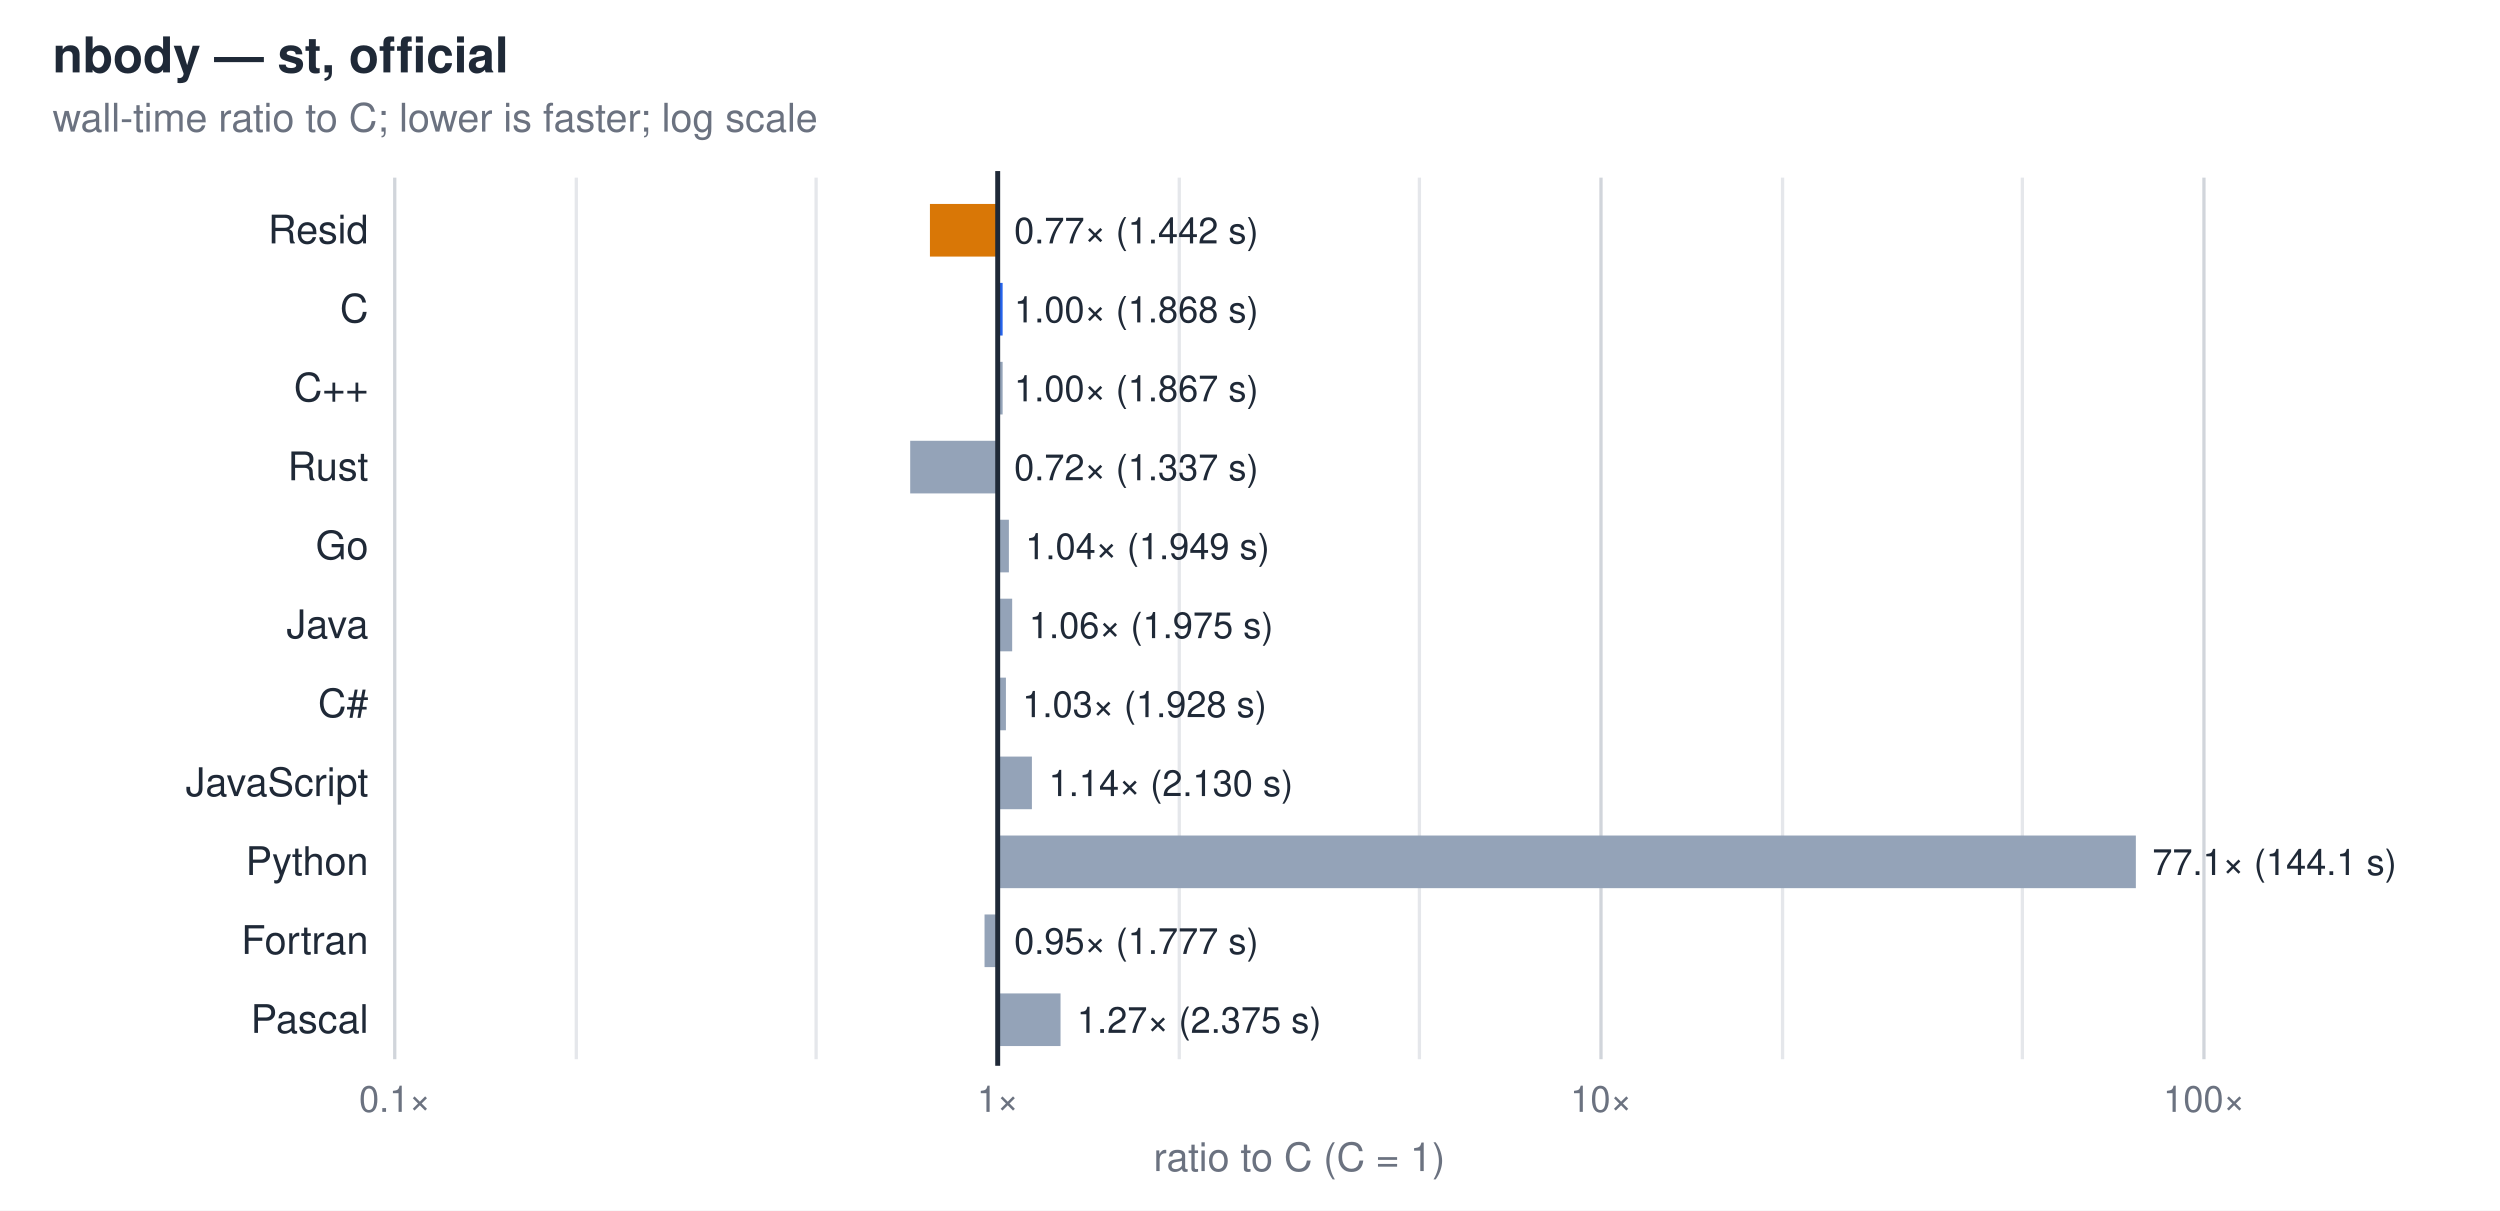
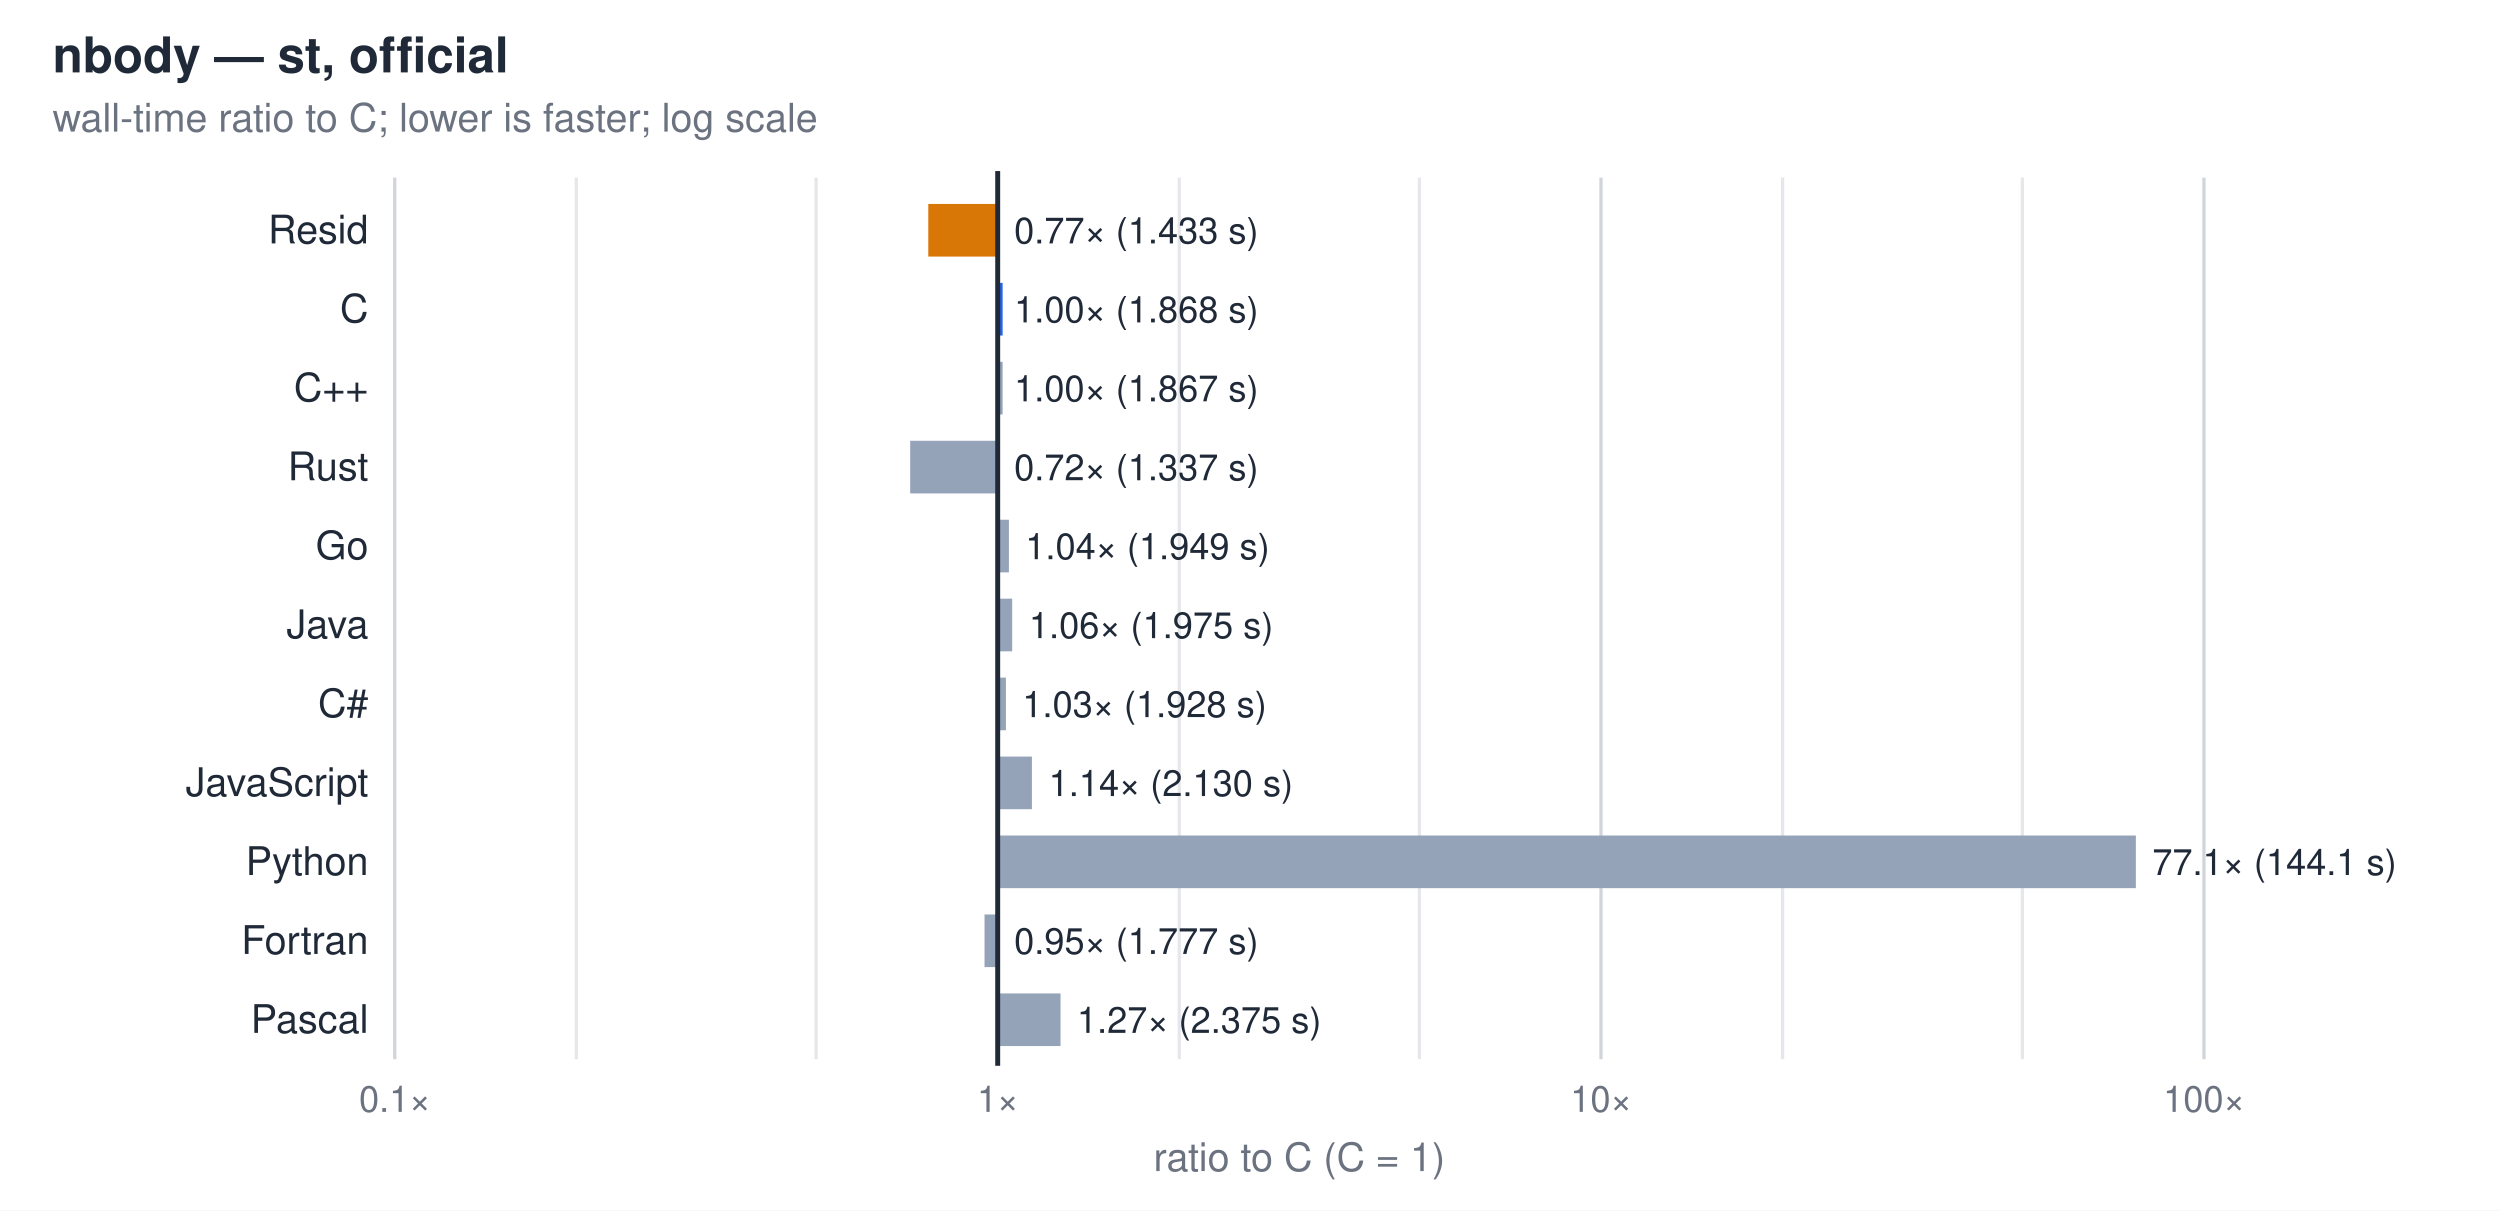
<svg xmlns="http://www.w3.org/2000/svg" width="760" height="368" viewBox="0 0 760 368" font-family="Helvetica, Arial, sans-serif" font-size="12">
  <rect x="0" y="0" width="760" height="368" fill="#ffffff" />
  <text x="16" y="22" font-size="15" font-weight="bold" fill="#1f2937">nbody — st, official</text>
  <text x="16" y="40" fill="#6b7280">wall-time ratio to C; lower is faster; log scale</text>
  <line x1="120.0" y1="54" x2="120.0" y2="322" stroke="#d1d5db" stroke-width="1" />
  <text x="120.0" y="338" text-anchor="middle" fill="#6b7280" font-size="11">0.1×</text>
  <line x1="175.2" y1="54" x2="175.2" y2="322" stroke="#e5e7eb" stroke-width="1" />
  <line x1="248.1" y1="54" x2="248.1" y2="322" stroke="#e5e7eb" stroke-width="1" />
  <line x1="303.3" y1="54" x2="303.3" y2="322" stroke="#d1d5db" stroke-width="1" />
  <text x="303.3" y="338" text-anchor="middle" fill="#6b7280" font-size="11">1×</text>
  <line x1="358.5" y1="54" x2="358.5" y2="322" stroke="#e5e7eb" stroke-width="1" />
  <line x1="431.5" y1="54" x2="431.5" y2="322" stroke="#e5e7eb" stroke-width="1" />
  <line x1="486.7" y1="54" x2="486.7" y2="322" stroke="#d1d5db" stroke-width="1" />
  <text x="486.7" y="338" text-anchor="middle" fill="#6b7280" font-size="11">10×</text>
  <line x1="541.9" y1="54" x2="541.9" y2="322" stroke="#e5e7eb" stroke-width="1" />
  <line x1="614.8" y1="54" x2="614.8" y2="322" stroke="#e5e7eb" stroke-width="1" />
  <line x1="670.0" y1="54" x2="670.0" y2="322" stroke="#d1d5db" stroke-width="1" />
  <text x="670.0" y="338" text-anchor="middle" fill="#6b7280" font-size="11">100×</text>
  <text x="112" y="74.0" text-anchor="end" fill="#1f2937">Resid</text>
-   <rect x="282.7" y="62" width="20.6" height="16" fill="#d97706" />
-   <text x="308.3" y="74.0" fill="#1f2937" font-size="11">0.77×  (1.442 s)</text>
+   <rect x="282.2" y="62" width="21.1" height="16" fill="#d97706" />
+   <text x="308.3" y="74.0" fill="#1f2937" font-size="11">0.77×  (1.433 s)</text>
  <text x="112" y="98.0" text-anchor="end" fill="#1f2937">C</text>
  <rect x="303.3" y="86" width="1.5" height="16" fill="#2563eb" />
  <text x="308.3" y="98.0" fill="#1f2937" font-size="11">1.00×  (1.868 s)</text>
  <text x="112" y="122.0" text-anchor="end" fill="#1f2937">C++</text>
  <rect x="303.3" y="110" width="1.5" height="16" fill="#94a3b8" />
  <text x="308.3" y="122.0" fill="#1f2937" font-size="11">1.00×  (1.867 s)</text>
  <text x="112" y="146.0" text-anchor="end" fill="#1f2937">Rust</text>
  <rect x="276.7" y="134" width="26.7" height="16" fill="#94a3b8" />
  <text x="308.3" y="146.0" fill="#1f2937" font-size="11">0.72×  (1.337 s)</text>
  <text x="112" y="170.0" text-anchor="end" fill="#1f2937">Go</text>
  <rect x="303.3" y="158" width="3.4" height="16" fill="#94a3b8" />
  <text x="311.7" y="170.0" fill="#1f2937" font-size="11">1.04×  (1.949 s)</text>
  <text x="112" y="194.0" text-anchor="end" fill="#1f2937">Java</text>
  <rect x="303.3" y="182" width="4.4" height="16" fill="#94a3b8" />
  <text x="312.8" y="194.0" fill="#1f2937" font-size="11">1.06×  (1.975 s)</text>
  <text x="112" y="218.0" text-anchor="end" fill="#1f2937">C#</text>
  <rect x="303.3" y="206" width="2.5" height="16" fill="#94a3b8" />
  <text x="310.8" y="218.0" fill="#1f2937" font-size="11">1.03×  (1.928 s)</text>
  <text x="112" y="242.0" text-anchor="end" fill="#1f2937">JavaScript</text>
  <rect x="303.3" y="230" width="10.4" height="16" fill="#94a3b8" />
  <text x="318.8" y="242.0" fill="#1f2937" font-size="11">1.14×  (2.130 s)</text>
  <text x="112" y="266.0" text-anchor="end" fill="#1f2937">Python</text>
  <rect x="303.3" y="254" width="346.0" height="16" fill="#94a3b8" />
  <text x="654.3" y="266.0" fill="#1f2937" font-size="11">77.1×  (144.1 s)</text>
  <text x="112" y="290.0" text-anchor="end" fill="#1f2937">Fortran</text>
  <rect x="299.3" y="278" width="4.0" height="16" fill="#94a3b8" />
  <text x="308.3" y="290.0" fill="#1f2937" font-size="11">0.95×  (1.777 s)</text>
  <text x="112" y="314.0" text-anchor="end" fill="#1f2937">Pascal</text>
  <rect x="303.3" y="302" width="19.1" height="16" fill="#94a3b8" />
  <text x="327.4" y="314.0" fill="#1f2937" font-size="11">1.27×  (2.375 s)</text>
  <line x1="303.3" y1="52" x2="303.3" y2="324" stroke="#1f2937" stroke-width="1.5" />
  <text x="395.0" y="356" text-anchor="middle" fill="#6b7280">ratio to C (C = 1)</text>
</svg>
